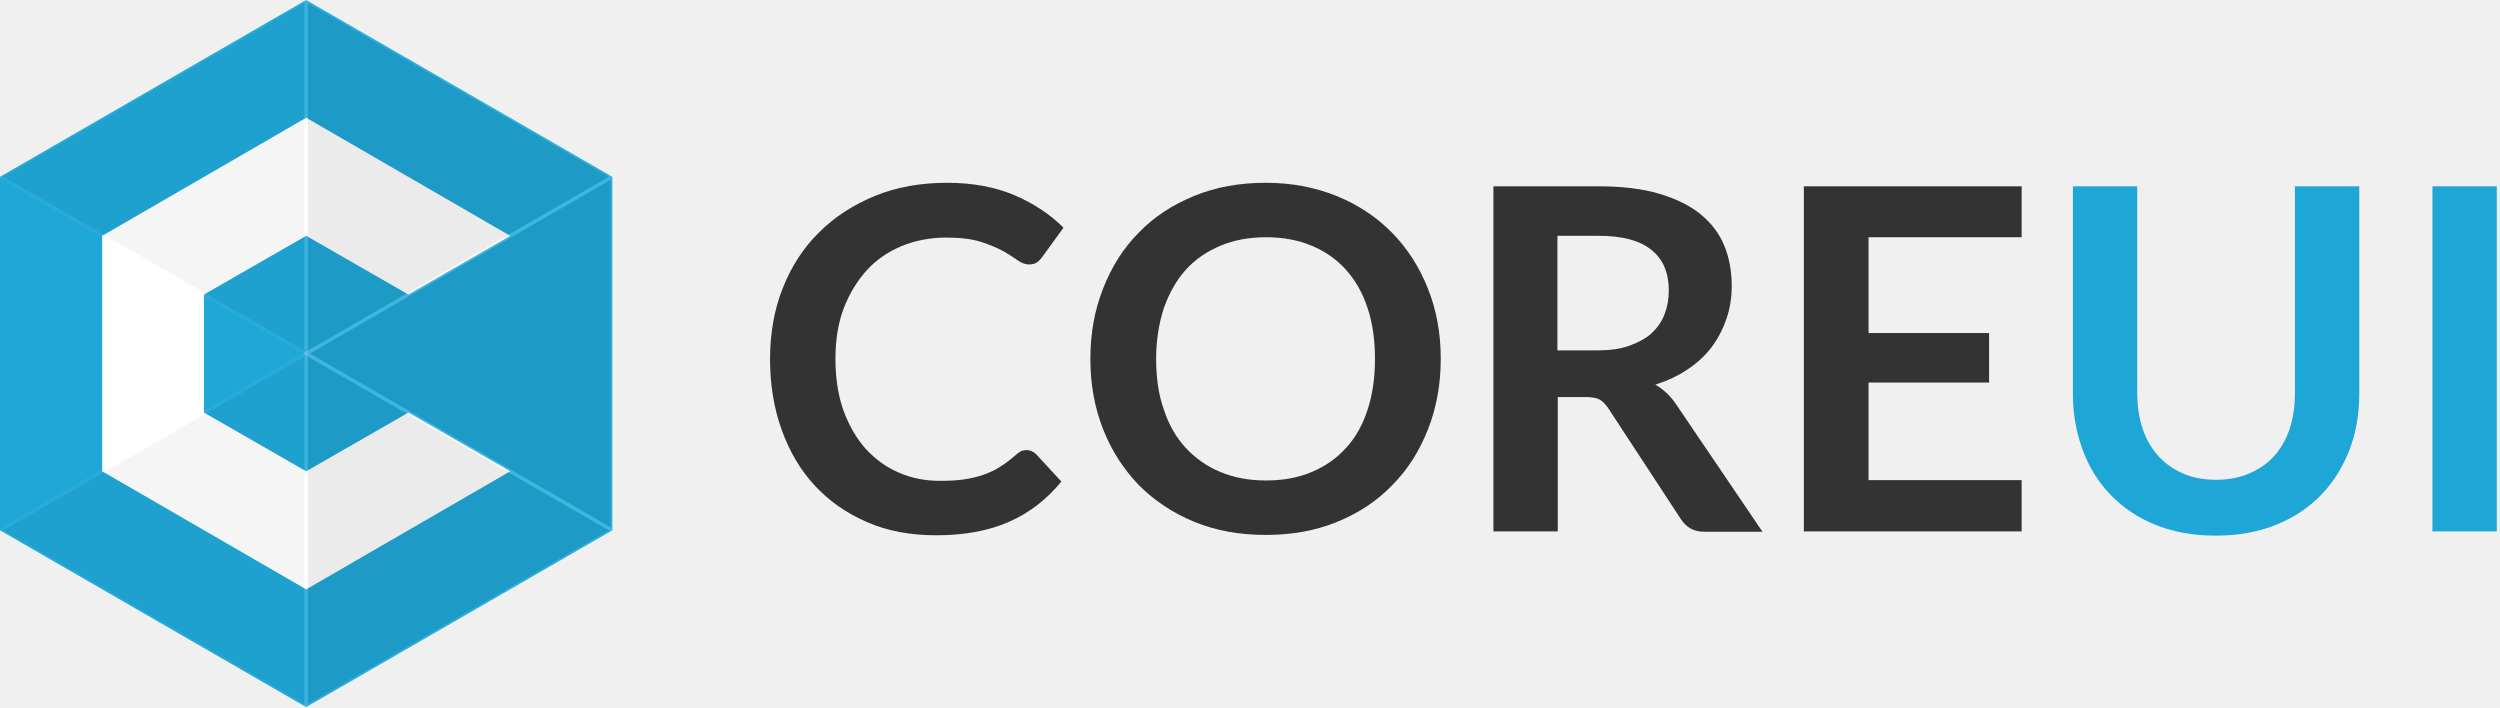
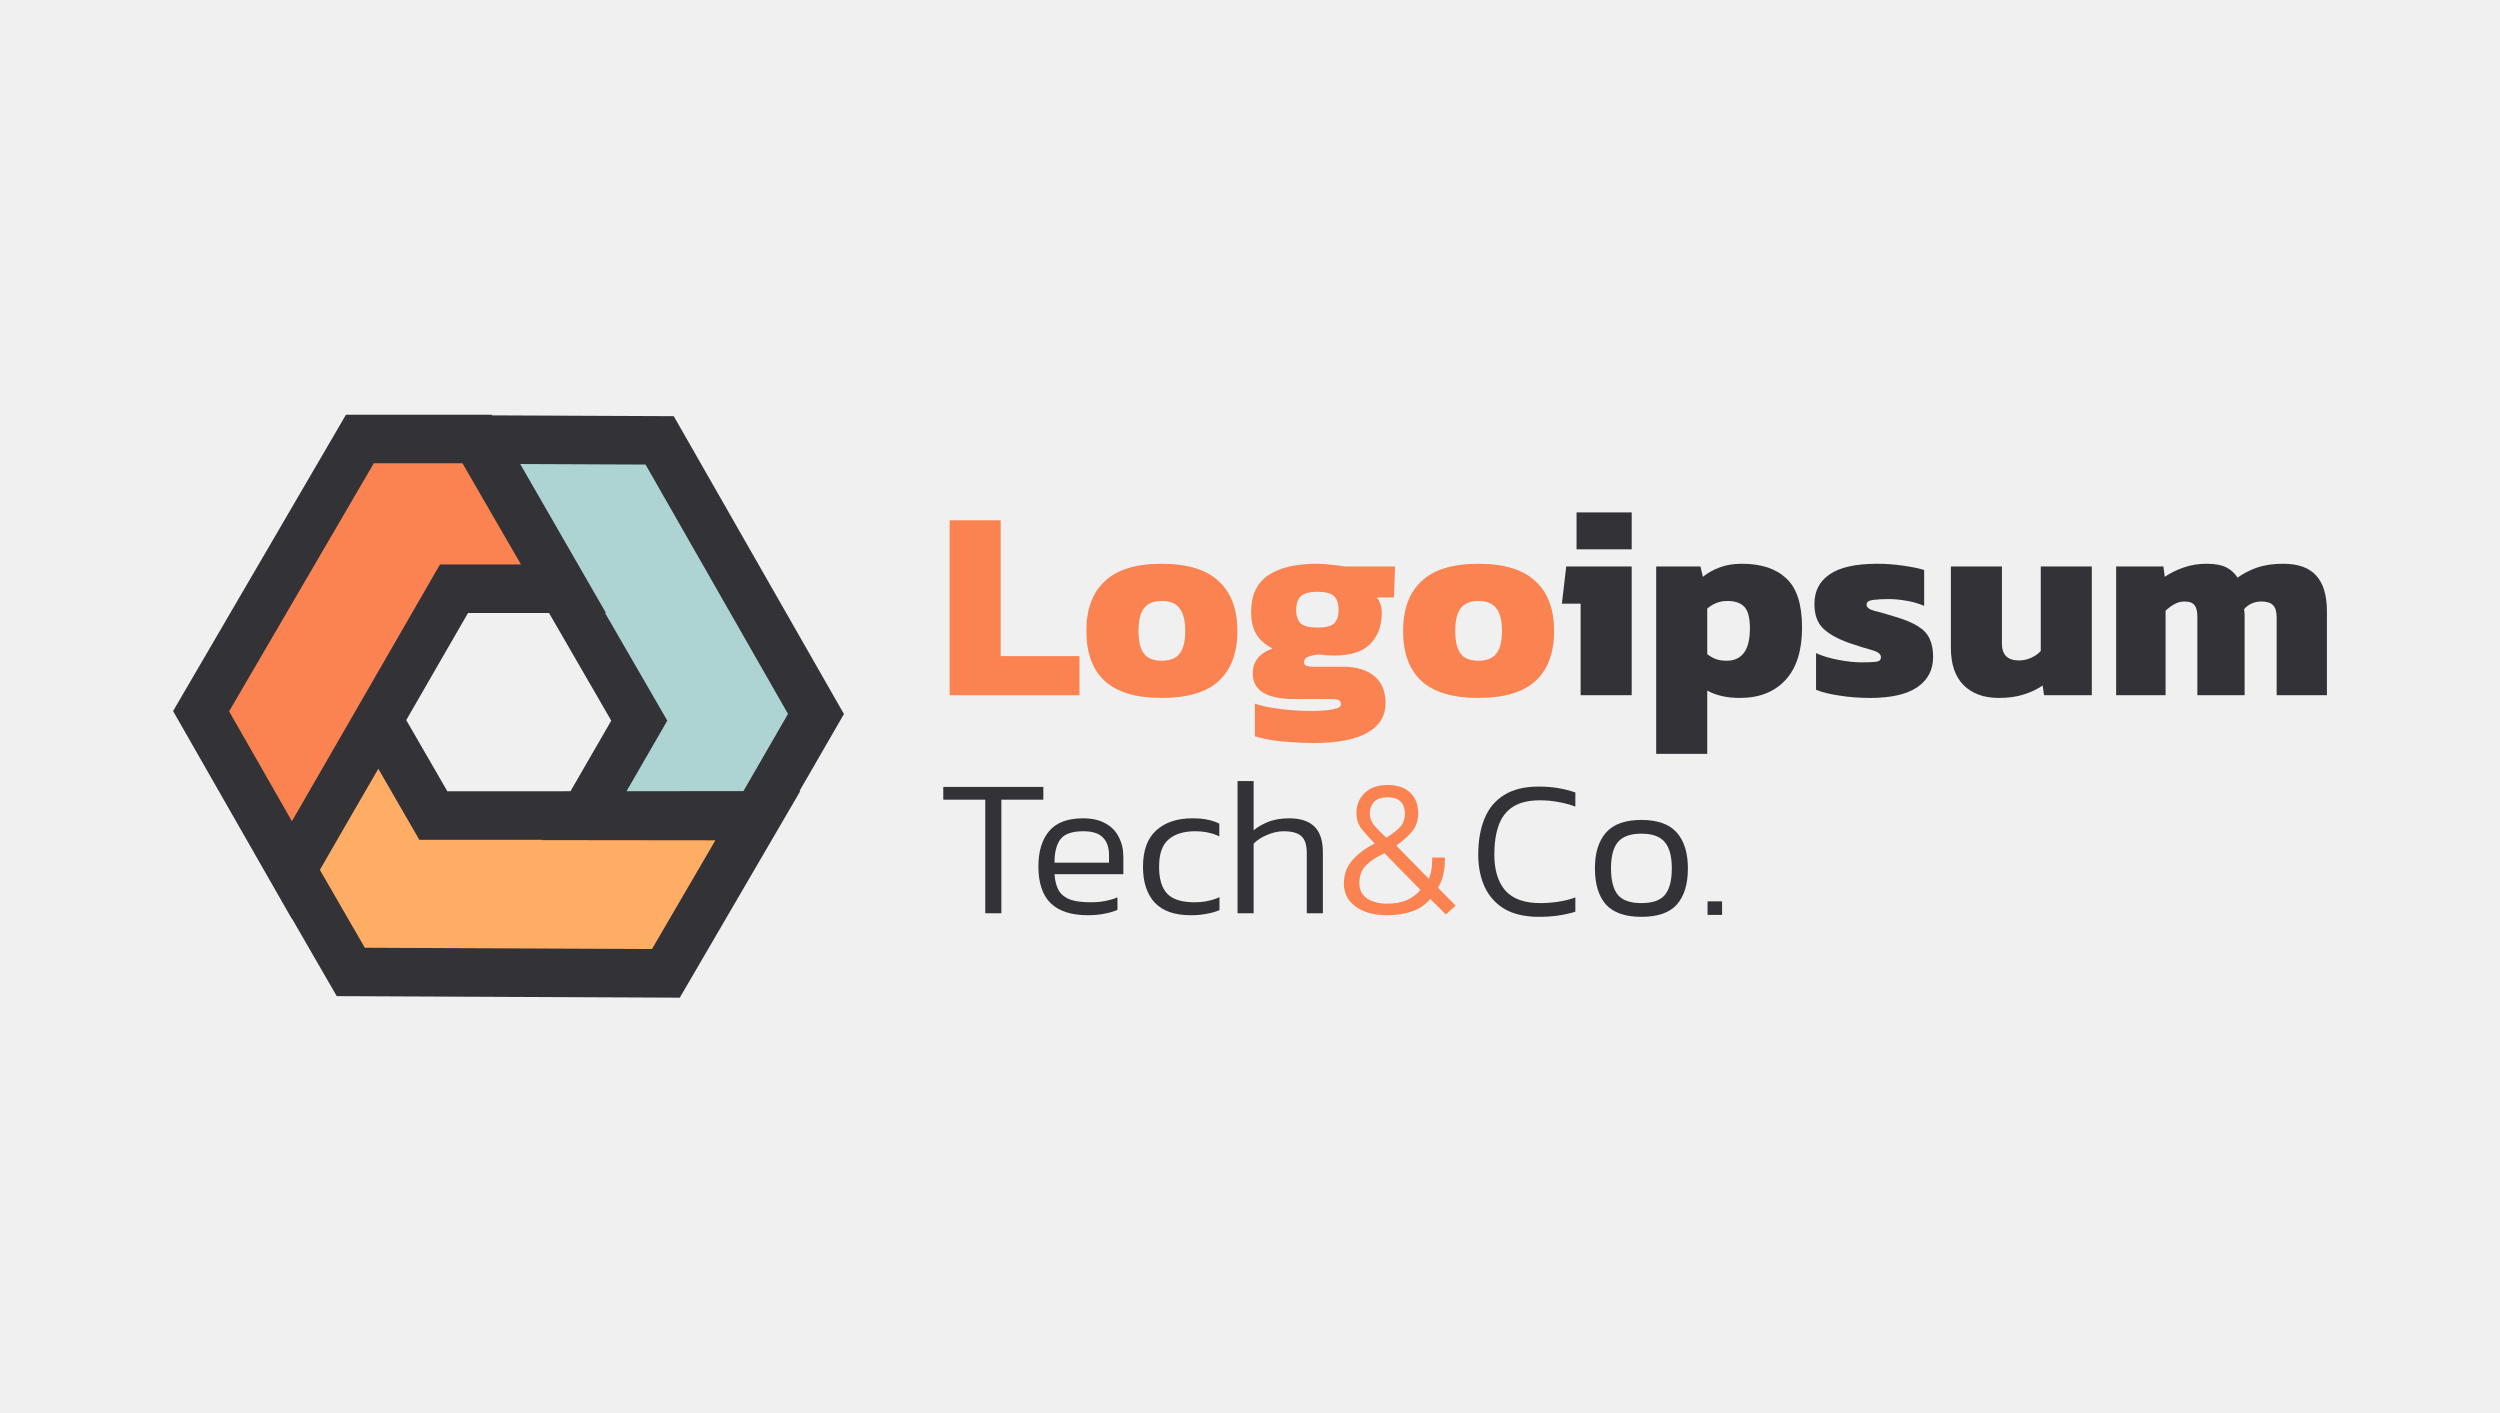
- <svg xmlns="http://www.w3.org/2000/svg" version="1.1" id="Warstwa_1" x="0px" y="0px" width="707.1px" height="200px" viewBox="0 0 707.1 200" style="enable-background:new 0 0 707.1 200;" xml:space="preserve">
-   <style type="text/css">
- 	.st0{fill:#1FA8D7;}
- 	.st1{fill:#FFFFFF;}
- 	.st2{opacity:4.000000e-02;stroke:#FFFFFF;stroke-miterlimit:10;}
- 	.st3{opacity:8.000000e-02;stroke:#FFFFFF;stroke-miterlimit:10;}
- 	.st4{opacity:0;stroke:#FFFFFF;stroke-miterlimit:10;}
- 	.st5{fill:#333333;}
- 	.st6{fill:#1EA7D6;}
- </style>
-   <polygon class="st0" points="0,150 0,50 86.6,0 173.2,50 173.2,150 86.6,200 " />
-   <polygon class="st1" points="86.6,133.3 57.7,116.7 57.7,83.3 86.6,66.7 115.5,83.3 144.3,66.7 86.6,33.3 28.9,66.7 28.9,133.3   86.6,166.7 144.3,133.3 115.5,116.7 " />
-   <polygon class="st2" points="0,50 86.6,100 86.6,0 " />
-   <polygon class="st2" points="0,150 86.6,200 86.6,100 " />
-   <polygon class="st3" points="86.6,100 173.2,150 173.2,50 " />
-   <polygon class="st4" points="86.6,100 0,50 0,150 " />
-   <polygon class="st3" points="173.2,150 86.6,100 86.6,200 " />
-   <polygon class="st3" points="173.2,50 86.6,0 86.6,100 " />
-   <g>
-     <path class="st5" d="M290.4,127.3c1,0,1.8,0.4,2.6,1.1l7.2,7.8c-4,4.9-8.8,8.7-14.6,11.3c-5.8,2.6-12.7,3.9-20.8,3.9   c-7.2,0-13.8-1.2-19.5-3.7c-5.8-2.5-10.7-5.9-14.8-10.3c-4.1-4.4-7.2-9.7-9.4-15.8c-2.2-6.1-3.3-12.8-3.3-20   c0-7.3,1.2-14.1,3.6-20.1c2.4-6.1,5.8-11.4,10.3-15.8c4.4-4.4,9.7-7.8,15.8-10.3c6.1-2.5,12.9-3.7,20.4-3.7c7.2,0,13.6,1.2,19,3.5   c5.4,2.3,10.1,5.4,13.9,9.2l-6.1,8.4c-0.4,0.5-0.8,1-1.4,1.4c-0.6,0.4-1.3,0.6-2.3,0.6c-1,0-2.1-0.4-3.2-1.2s-2.5-1.7-4.1-2.6   c-1.7-0.9-3.8-1.8-6.3-2.6c-2.5-0.8-5.8-1.2-9.7-1.2c-4.6,0-8.8,0.8-12.7,2.4c-3.8,1.6-7.2,3.9-9.9,6.9s-4.9,6.6-6.5,10.8   c-1.6,4.3-2.3,9-2.3,14.3c0,5.5,0.8,10.4,2.3,14.6c1.6,4.3,3.7,7.9,6.3,10.8c2.7,2.9,5.8,5.2,9.4,6.7c3.6,1.6,7.5,2.3,11.6,2.3   c2.5,0,4.7-0.1,6.7-0.4c2-0.3,3.8-0.7,5.5-1.3c1.7-0.6,3.3-1.3,4.8-2.3c1.5-0.9,3-2.1,4.5-3.4c0.4-0.4,0.9-0.7,1.4-1   C289.3,127.4,289.9,127.3,290.4,127.3z" />
-     <path class="st5" d="M407.5,101.5c0,7.2-1.2,13.8-3.6,19.9c-2.4,6.1-5.7,11.4-10.1,15.8c-4.3,4.5-9.5,7.9-15.6,10.4   c-6.1,2.5-12.8,3.7-20.2,3.7c-7.4,0-14.1-1.2-20.2-3.7c-6.1-2.5-11.3-6-15.7-10.4c-4.3-4.5-7.7-9.7-10.1-15.8   c-2.4-6.1-3.6-12.7-3.6-19.9c0-7.2,1.2-13.8,3.6-19.9c2.4-6.1,5.7-11.4,10.1-15.8c4.3-4.5,9.6-7.9,15.7-10.4   c6.1-2.5,12.8-3.7,20.2-3.7c7.4,0,14.1,1.3,20.2,3.8c6.1,2.5,11.3,6,15.6,10.4c4.3,4.4,7.7,9.7,10.1,15.8   C406.3,87.7,407.5,94.3,407.5,101.5z M388.9,101.5c0-5.4-0.7-10.2-2.1-14.4c-1.4-4.3-3.5-7.9-6.1-10.8c-2.7-3-5.9-5.2-9.7-6.8   c-3.8-1.6-8.1-2.4-12.9-2.4c-4.8,0-9.1,0.8-12.9,2.4c-3.8,1.6-7.1,3.8-9.8,6.8c-2.7,3-4.7,6.6-6.2,10.8c-1.4,4.3-2.2,9.1-2.2,14.4   c0,5.4,0.7,10.2,2.2,14.4c1.4,4.3,3.5,7.9,6.2,10.8c2.7,2.9,5.9,5.2,9.8,6.8c3.8,1.6,8.1,2.4,12.9,2.4c4.8,0,9.1-0.8,12.9-2.4   c3.8-1.6,7-3.8,9.7-6.8c2.7-2.9,4.7-6.5,6.1-10.8C388.2,111.7,388.9,106.9,388.9,101.5z" />
-     <path class="st5" d="M440.6,112.2v38.1h-18.2V52.7h29.8c6.7,0,12.4,0.7,17.1,2.1c4.7,1.4,8.6,3.3,11.7,5.8c3,2.5,5.3,5.4,6.7,8.9   c1.4,3.4,2.1,7.2,2.1,11.4c0,3.3-0.5,6.4-1.5,9.3c-1,2.9-2.4,5.6-4.2,8c-1.8,2.4-4.1,4.5-6.8,6.3c-2.7,1.8-5.7,3.2-9.1,4.3   c2.3,1.3,4.3,3.2,5.9,5.6l24.4,36h-16.3c-1.6,0-2.9-0.3-4-0.9c-1.1-0.6-2-1.5-2.8-2.7l-20.5-31.3c-0.8-1.2-1.6-2-2.5-2.5   c-0.9-0.5-2.3-0.7-4.1-0.7H440.6z M440.6,99.1h11.3c3.4,0,6.4-0.4,8.9-1.3c2.5-0.9,4.6-2,6.3-3.5c1.6-1.5,2.9-3.3,3.7-5.4   c0.8-2.1,1.2-4.3,1.2-6.8c0-4.9-1.6-8.8-4.9-11.4c-3.3-2.7-8.2-4-15-4h-11.6V99.1z" />
-     <path class="st5" d="M571.8,52.7v14.4h-43.3v27.1h34.1v14h-34.1v27.6h43.3v14.5h-61.6V52.7H571.8z" />
-     <path class="st6" d="M626.8,135.7c3.5,0,6.6-0.6,9.4-1.8c2.8-1.2,5.1-2.8,7-4.9c1.9-2.1,3.4-4.7,4.4-7.7c1-3,1.5-6.4,1.5-10.1V52.7   h18.2v58.5c0,5.8-0.9,11.2-2.8,16.1c-1.9,4.9-4.6,9.2-8.1,12.8c-3.5,3.6-7.8,6.4-12.8,8.4s-10.6,3-16.9,3s-11.9-1-16.9-3   s-9.2-4.8-12.7-8.4c-3.5-3.6-6.2-7.8-8-12.8c-1.9-4.9-2.8-10.3-2.8-16.1V52.7h18.2v58.4c0,3.7,0.5,7.1,1.5,10.1   c1,3,2.5,5.6,4.4,7.7c1.9,2.1,4.2,3.8,7,5C620.1,135.1,623.3,135.7,626.8,135.7z" />
-     <path class="st6" d="M706.2,150.3H688V52.7h18.2V150.3z" />
-   </g>
+ <svg xmlns="http://www.w3.org/2000/svg" width="177" height="100" viewBox="0 0 177 100" fill="none">
+   <path d="M24.835 68.813L20.66 61.581L26.787 50.997L30.681 57.742L53.667 57.73L47.145 68.913L24.835 68.813Z" fill="#FFAD64" />
+   <path d="M57.771 50.548L53.596 57.78L41.366 57.766L45.26 51.021L33.757 31.121L46.703 31.178L57.771 50.548Z" fill="#ADD4D3" />
+   <path d="M25.479 31.083L33.829 31.083L39.932 41.681L32.144 41.681L20.661 61.593L14.237 50.353L25.479 31.083Z" fill="#FB8351" />
+   <path fill-rule="evenodd" clip-rule="evenodd" d="M34.847 29.408L34.822 29.365H24.492L12.254 50.344L20.655 65.043L20.665 65.026L23.841 70.526L48.129 70.635L56.658 56.01L56.601 56.01L59.752 50.553L47.702 29.465L34.847 29.408ZM42.838 43.399L42.903 43.399L36.83 32.852L45.704 32.891L55.79 50.544L52.633 56.012L44.359 56.017L47.244 51.021L42.838 43.399ZM32.743 32.8L36.884 39.963L31.151 39.963L21.336 56.984L20.667 58.141L16.221 50.362L26.465 32.8L32.743 32.8ZM28.762 50.983L33.136 43.399L38.87 43.399L43.277 51.022L40.391 56.019L31.673 56.024L28.762 50.983ZM22.647 61.588L24.311 58.703L26.785 54.429L29.69 59.46L38.407 59.456L38.393 59.48L50.649 59.494L46.16 67.191L25.829 67.1L22.647 61.588Z" fill="#333237" />
+   <path d="M69.757 64.659V56.617H66.785V55.714H73.868V56.617H70.896V64.659H69.757Z" fill="#333237" />
+   <path d="M77.033 64.798C75.857 64.798 74.977 64.515 74.394 63.951C73.81 63.386 73.519 62.515 73.519 61.339C73.519 60.284 73.769 59.455 74.269 58.853C74.778 58.242 75.579 57.937 76.671 57.937C77.32 57.937 77.852 58.057 78.269 58.298C78.695 58.529 79.01 58.853 79.213 59.27C79.426 59.677 79.533 60.14 79.533 60.659V61.895H74.658C74.695 62.395 74.801 62.788 74.977 63.076C75.162 63.363 75.435 63.571 75.796 63.701C76.167 63.821 76.653 63.881 77.255 63.881C77.931 63.881 78.551 63.765 79.116 63.534V64.423C78.829 64.543 78.505 64.636 78.144 64.701C77.792 64.765 77.421 64.798 77.033 64.798ZM74.658 61.076H78.519V60.534C78.519 59.997 78.375 59.585 78.088 59.298C77.81 59.002 77.347 58.853 76.699 58.853C75.912 58.853 75.375 59.038 75.088 59.409C74.801 59.779 74.658 60.335 74.658 61.076Z" fill="#333237" />
+   <path d="M84.313 64.798C83.165 64.798 82.313 64.501 81.758 63.909C81.202 63.307 80.924 62.46 80.924 61.367C80.924 60.21 81.239 59.349 81.869 58.784C82.498 58.219 83.346 57.937 84.41 57.937C84.846 57.937 85.207 57.969 85.494 58.034C85.781 58.089 86.059 58.182 86.327 58.312V59.214C85.827 58.974 85.258 58.853 84.619 58.853C83.804 58.853 83.174 59.048 82.73 59.437C82.285 59.816 82.063 60.46 82.063 61.367C82.063 62.238 82.258 62.877 82.647 63.284C83.035 63.682 83.679 63.881 84.577 63.881C85.216 63.881 85.804 63.761 86.341 63.52V64.437C86.054 64.557 85.744 64.645 85.41 64.701C85.086 64.765 84.721 64.798 84.313 64.798Z" fill="#333237" />
+   <path d="M87.618 64.659V55.298H88.757V58.784C89.062 58.534 89.419 58.33 89.826 58.173C90.243 58.015 90.724 57.937 91.27 57.937C92.067 57.937 92.664 58.131 93.062 58.52C93.46 58.909 93.659 59.52 93.659 60.353V64.659H92.52V60.395C92.52 59.821 92.391 59.423 92.132 59.2C91.882 58.969 91.465 58.853 90.882 58.853C90.511 58.853 90.127 58.937 89.729 59.103C89.34 59.261 89.016 59.469 88.757 59.728V64.659H87.618Z" fill="#333237" />
+   <path d="M98.202 64.798C97.276 64.798 96.535 64.594 95.98 64.187C95.424 63.779 95.146 63.233 95.146 62.548C95.146 61.918 95.341 61.377 95.73 60.923C96.118 60.469 96.651 60.066 97.327 59.715C96.966 59.353 96.66 59.015 96.41 58.701C96.16 58.386 96.035 58.006 96.035 57.562C96.035 57.006 96.225 56.538 96.605 56.159C96.993 55.77 97.54 55.576 98.243 55.576C98.929 55.576 99.461 55.756 99.841 56.117C100.22 56.478 100.41 56.96 100.41 57.562C100.41 58.062 100.276 58.483 100.007 58.826C99.739 59.168 99.355 59.515 98.855 59.867L101.16 62.215C101.317 61.872 101.396 61.437 101.396 60.909V60.715H102.299V60.909C102.299 61.27 102.257 61.622 102.174 61.965C102.091 62.307 101.97 62.603 101.813 62.853L103.063 64.117L102.368 64.742L101.257 63.645C100.933 64.043 100.512 64.335 99.993 64.52C99.475 64.705 98.878 64.798 98.202 64.798ZM98.146 59.312C98.581 59.043 98.91 58.789 99.132 58.548C99.355 58.298 99.466 57.983 99.466 57.603C99.466 57.252 99.368 56.974 99.174 56.77C98.989 56.557 98.679 56.451 98.243 56.451C97.799 56.451 97.475 56.562 97.271 56.784C97.077 57.006 96.98 57.279 96.98 57.603C96.98 57.9 97.081 58.173 97.285 58.423C97.498 58.673 97.785 58.969 98.146 59.312ZM98.202 63.978C98.739 63.978 99.197 63.9 99.577 63.742C99.966 63.576 100.294 63.33 100.563 63.006L98.021 60.409C97.419 60.687 96.97 60.988 96.674 61.312C96.387 61.627 96.243 62.029 96.243 62.52C96.243 63.002 96.428 63.367 96.799 63.617C97.169 63.858 97.637 63.978 98.202 63.978Z" fill="#FB8351" />
+   <path d="M67.233 49.222V36.837H70.849V46.453H76.426V49.222H67.233Z" fill="#FB8351" />
+   <path d="M82.242 49.414C80.421 49.414 79.075 49.01 78.203 48.203C77.344 47.395 76.915 46.215 76.915 44.664C76.915 43.126 77.351 41.953 78.223 41.145C79.094 40.324 80.434 39.914 82.242 39.914C84.062 39.914 85.409 40.324 86.28 41.145C87.165 41.953 87.607 43.126 87.607 44.664C87.607 46.215 87.171 47.395 86.3 48.203C85.428 49.01 84.075 49.414 82.242 49.414ZM82.242 46.779C82.832 46.779 83.255 46.613 83.511 46.279C83.78 45.946 83.915 45.408 83.915 44.664C83.915 43.933 83.78 43.401 83.511 43.068C83.255 42.722 82.832 42.549 82.242 42.549C81.665 42.549 81.248 42.722 80.992 43.068C80.736 43.401 80.607 43.933 80.607 44.664C80.607 45.408 80.736 45.946 80.992 46.279C81.248 46.613 81.665 46.779 82.242 46.779Z" fill="#FB8351" />
+   <path d="M92.962 52.606C92.513 52.606 92.026 52.587 91.501 52.549C90.975 52.523 90.475 52.472 90.001 52.395C89.539 52.318 89.154 52.228 88.847 52.126V49.818C89.193 49.933 89.59 50.03 90.039 50.106C90.501 50.183 90.969 50.241 91.443 50.28C91.917 50.318 92.353 50.337 92.751 50.337C93.43 50.337 93.962 50.299 94.347 50.222C94.744 50.158 94.943 50.036 94.943 49.856C94.943 49.703 94.879 49.6 94.751 49.549C94.622 49.51 94.379 49.491 94.02 49.491H91.616C90.68 49.491 89.956 49.344 89.443 49.049C88.943 48.741 88.693 48.286 88.693 47.683C88.693 46.837 89.161 46.248 90.097 45.914C89.571 45.645 89.186 45.305 88.943 44.895C88.699 44.485 88.578 43.965 88.578 43.337C88.578 42.158 88.975 41.292 89.77 40.741C90.578 40.19 91.738 39.914 93.251 39.914C93.571 39.914 93.93 39.94 94.328 39.991C94.725 40.029 95.013 40.068 95.193 40.106H98.77L98.693 42.299H97.481C97.712 42.594 97.828 42.953 97.828 43.376C97.828 44.312 97.552 45.055 97.001 45.606C96.462 46.145 95.61 46.414 94.443 46.414C94.276 46.414 94.097 46.408 93.904 46.395C93.712 46.369 93.533 46.35 93.366 46.337C93.084 46.363 92.84 46.414 92.635 46.491C92.43 46.568 92.328 46.696 92.328 46.876C92.328 47.004 92.385 47.094 92.501 47.145C92.616 47.183 92.776 47.203 92.981 47.203H95.078C96.013 47.203 96.751 47.421 97.289 47.856C97.828 48.292 98.097 48.933 98.097 49.78C98.097 50.677 97.68 51.369 96.847 51.856C96.013 52.356 94.719 52.606 92.962 52.606ZM93.27 44.433C93.834 44.433 94.225 44.337 94.443 44.145C94.661 43.953 94.77 43.632 94.77 43.183C94.77 42.735 94.661 42.408 94.443 42.203C94.225 41.998 93.834 41.895 93.27 41.895C92.744 41.895 92.36 41.998 92.116 42.203C91.885 42.395 91.77 42.722 91.77 43.183C91.77 43.619 91.879 43.94 92.097 44.145C92.328 44.337 92.719 44.433 93.27 44.433Z" fill="#FB8351" />
+   <path d="M104.666 49.414C102.845 49.414 101.499 49.01 100.627 48.203C99.768 47.395 99.338 46.215 99.338 44.664C99.338 43.126 99.774 41.953 100.646 41.145C101.518 40.324 102.858 39.914 104.666 39.914C106.486 39.914 107.832 40.324 108.704 41.145C109.589 41.953 110.031 43.126 110.031 44.664C110.031 46.215 109.595 47.395 108.723 48.203C107.851 49.01 106.499 49.414 104.666 49.414ZM104.666 46.779C105.255 46.779 105.678 46.613 105.935 46.279C106.204 45.946 106.339 45.408 106.339 44.664C106.339 43.933 106.204 43.401 105.935 43.068C105.678 42.722 105.255 42.549 104.666 42.549C104.089 42.549 103.672 42.722 103.415 43.068C103.159 43.401 103.031 43.933 103.031 44.664C103.031 45.408 103.159 45.946 103.415 46.279C103.672 46.613 104.089 46.779 104.666 46.779Z" fill="#FB8351" />
+   <path d="M111.62 38.895V36.279H115.524V38.895H111.62ZM111.908 49.222V42.741H110.582L110.889 40.106H115.524V49.222H111.908Z" fill="#333237" />
+   <path d="M117.258 53.376V40.106H120.393L120.566 40.837C120.937 40.542 121.341 40.318 121.777 40.164C122.226 39.997 122.745 39.914 123.335 39.914C124.694 39.914 125.739 40.26 126.47 40.953C127.213 41.632 127.585 42.792 127.585 44.433C127.585 46.062 127.194 47.299 126.412 48.145C125.63 48.991 124.553 49.414 123.181 49.414C122.271 49.414 121.502 49.241 120.873 48.895V53.376H117.258ZM122.258 46.779C122.784 46.779 123.188 46.594 123.47 46.222C123.752 45.85 123.893 45.273 123.893 44.491C123.893 43.735 123.758 43.222 123.489 42.953C123.232 42.683 122.835 42.549 122.296 42.549C121.758 42.549 121.284 42.728 120.873 43.087V46.318C121.079 46.472 121.284 46.587 121.489 46.664C121.694 46.741 121.95 46.779 122.258 46.779Z" fill="#333237" />
+   <path d="M132.403 49.414C131.621 49.414 130.884 49.356 130.192 49.241C129.512 49.139 128.974 49.004 128.576 48.837V46.241C129.025 46.446 129.557 46.606 130.172 46.722C130.801 46.837 131.333 46.895 131.768 46.895C132.23 46.895 132.576 46.882 132.807 46.856C133.051 46.831 133.172 46.722 133.172 46.529C133.172 46.312 132.961 46.145 132.538 46.029C132.115 45.914 131.583 45.747 130.942 45.529C130.108 45.235 129.486 44.889 129.076 44.491C128.666 44.094 128.461 43.517 128.461 42.76C128.461 41.85 128.82 41.151 129.538 40.664C130.256 40.164 131.384 39.914 132.922 39.914C133.512 39.914 134.121 39.959 134.749 40.049C135.377 40.138 135.871 40.241 136.23 40.356V42.895C135.845 42.728 135.422 42.606 134.961 42.529C134.512 42.453 134.102 42.414 133.73 42.414C133.32 42.414 132.954 42.433 132.634 42.472C132.313 42.51 132.153 42.619 132.153 42.799C132.153 43.004 132.333 43.151 132.692 43.241C133.063 43.331 133.557 43.472 134.172 43.664C134.865 43.869 135.403 44.094 135.788 44.337C136.185 44.581 136.461 44.876 136.615 45.222C136.781 45.568 136.865 45.997 136.865 46.51C136.865 47.433 136.486 48.151 135.73 48.664C134.986 49.164 133.877 49.414 132.403 49.414Z" fill="#333237" />
+   <path d="M141.524 49.414C140.46 49.414 139.627 49.113 139.024 48.51C138.422 47.908 138.121 47.023 138.121 45.856V40.106H141.736V45.568C141.736 46.363 142.14 46.76 142.947 46.76C143.242 46.76 143.531 46.696 143.813 46.568C144.095 46.44 144.319 46.279 144.486 46.087V40.106H148.101V49.222H144.717L144.621 48.529C144.262 48.786 143.819 48.998 143.294 49.164C142.781 49.331 142.191 49.414 141.524 49.414Z" fill="#333237" />
+   <path d="M149.823 49.222V40.106H153.169L153.265 40.837C153.663 40.568 154.105 40.35 154.592 40.183C155.092 40.004 155.637 39.914 156.227 39.914C156.816 39.914 157.278 39.997 157.611 40.164C157.945 40.331 158.214 40.574 158.419 40.895C158.829 40.6 159.291 40.363 159.804 40.183C160.329 40.004 160.945 39.914 161.65 39.914C162.714 39.914 163.496 40.196 163.996 40.76C164.496 41.312 164.746 42.158 164.746 43.299V49.222H161.188V43.722C161.188 43.312 161.105 43.023 160.938 42.856C160.772 42.677 160.496 42.587 160.111 42.587C159.611 42.587 159.201 42.767 158.881 43.126C158.906 43.292 158.919 43.453 158.919 43.606C158.919 43.747 158.919 43.908 158.919 44.087V49.222H155.573V43.664C155.573 43.292 155.509 43.023 155.381 42.856C155.252 42.677 155.009 42.587 154.65 42.587C154.406 42.587 154.169 42.651 153.938 42.779C153.707 42.908 153.502 43.062 153.323 43.241V49.222H149.823Z" fill="#333237" />
+   <path d="M108.951 64.912C107.988 64.912 107.187 64.732 106.548 64.371C105.919 64 105.447 63.486 105.132 62.829C104.817 62.163 104.66 61.385 104.66 60.496C104.66 59.524 104.808 58.676 105.104 57.954C105.4 57.232 105.863 56.676 106.493 56.287C107.123 55.889 107.937 55.69 108.937 55.69C109.456 55.69 109.923 55.727 110.34 55.801C110.766 55.875 111.164 55.977 111.535 56.107V57.107C111.164 56.968 110.771 56.861 110.354 56.787C109.937 56.704 109.498 56.662 109.035 56.662C108.229 56.662 107.59 56.815 107.118 57.121C106.646 57.426 106.308 57.866 106.104 58.44C105.9 59.014 105.798 59.7 105.798 60.496C105.798 61.598 106.058 62.45 106.576 63.051C107.104 63.644 107.933 63.94 109.062 63.94C109.479 63.94 109.9 63.908 110.326 63.843C110.761 63.778 111.164 63.676 111.535 63.538V64.551C111.173 64.662 110.78 64.75 110.354 64.815C109.937 64.88 109.47 64.912 108.951 64.912Z" fill="#333237" />
+   <path d="M116.211 64.912C115.063 64.912 114.225 64.621 113.697 64.037C113.179 63.445 112.92 62.593 112.92 61.482C112.92 60.38 113.184 59.533 113.711 58.94C114.239 58.348 115.073 58.051 116.211 58.051C117.35 58.051 118.184 58.348 118.711 58.94C119.239 59.533 119.503 60.38 119.503 61.482C119.503 62.593 119.244 63.445 118.725 64.037C118.207 64.621 117.369 64.912 116.211 64.912ZM116.211 63.94C116.998 63.94 117.554 63.746 117.878 63.357C118.202 62.959 118.364 62.334 118.364 61.482C118.364 60.63 118.198 60.01 117.864 59.621C117.54 59.223 116.989 59.023 116.211 59.023C115.434 59.023 114.878 59.223 114.545 59.621C114.221 60.01 114.059 60.63 114.059 61.482C114.059 62.334 114.221 62.959 114.545 63.357C114.869 63.746 115.424 63.94 116.211 63.94Z" fill="#333237" />
+   <path d="M120.895 64.774V63.815H121.923V64.774H120.895Z" fill="#333237" />
</svg>
